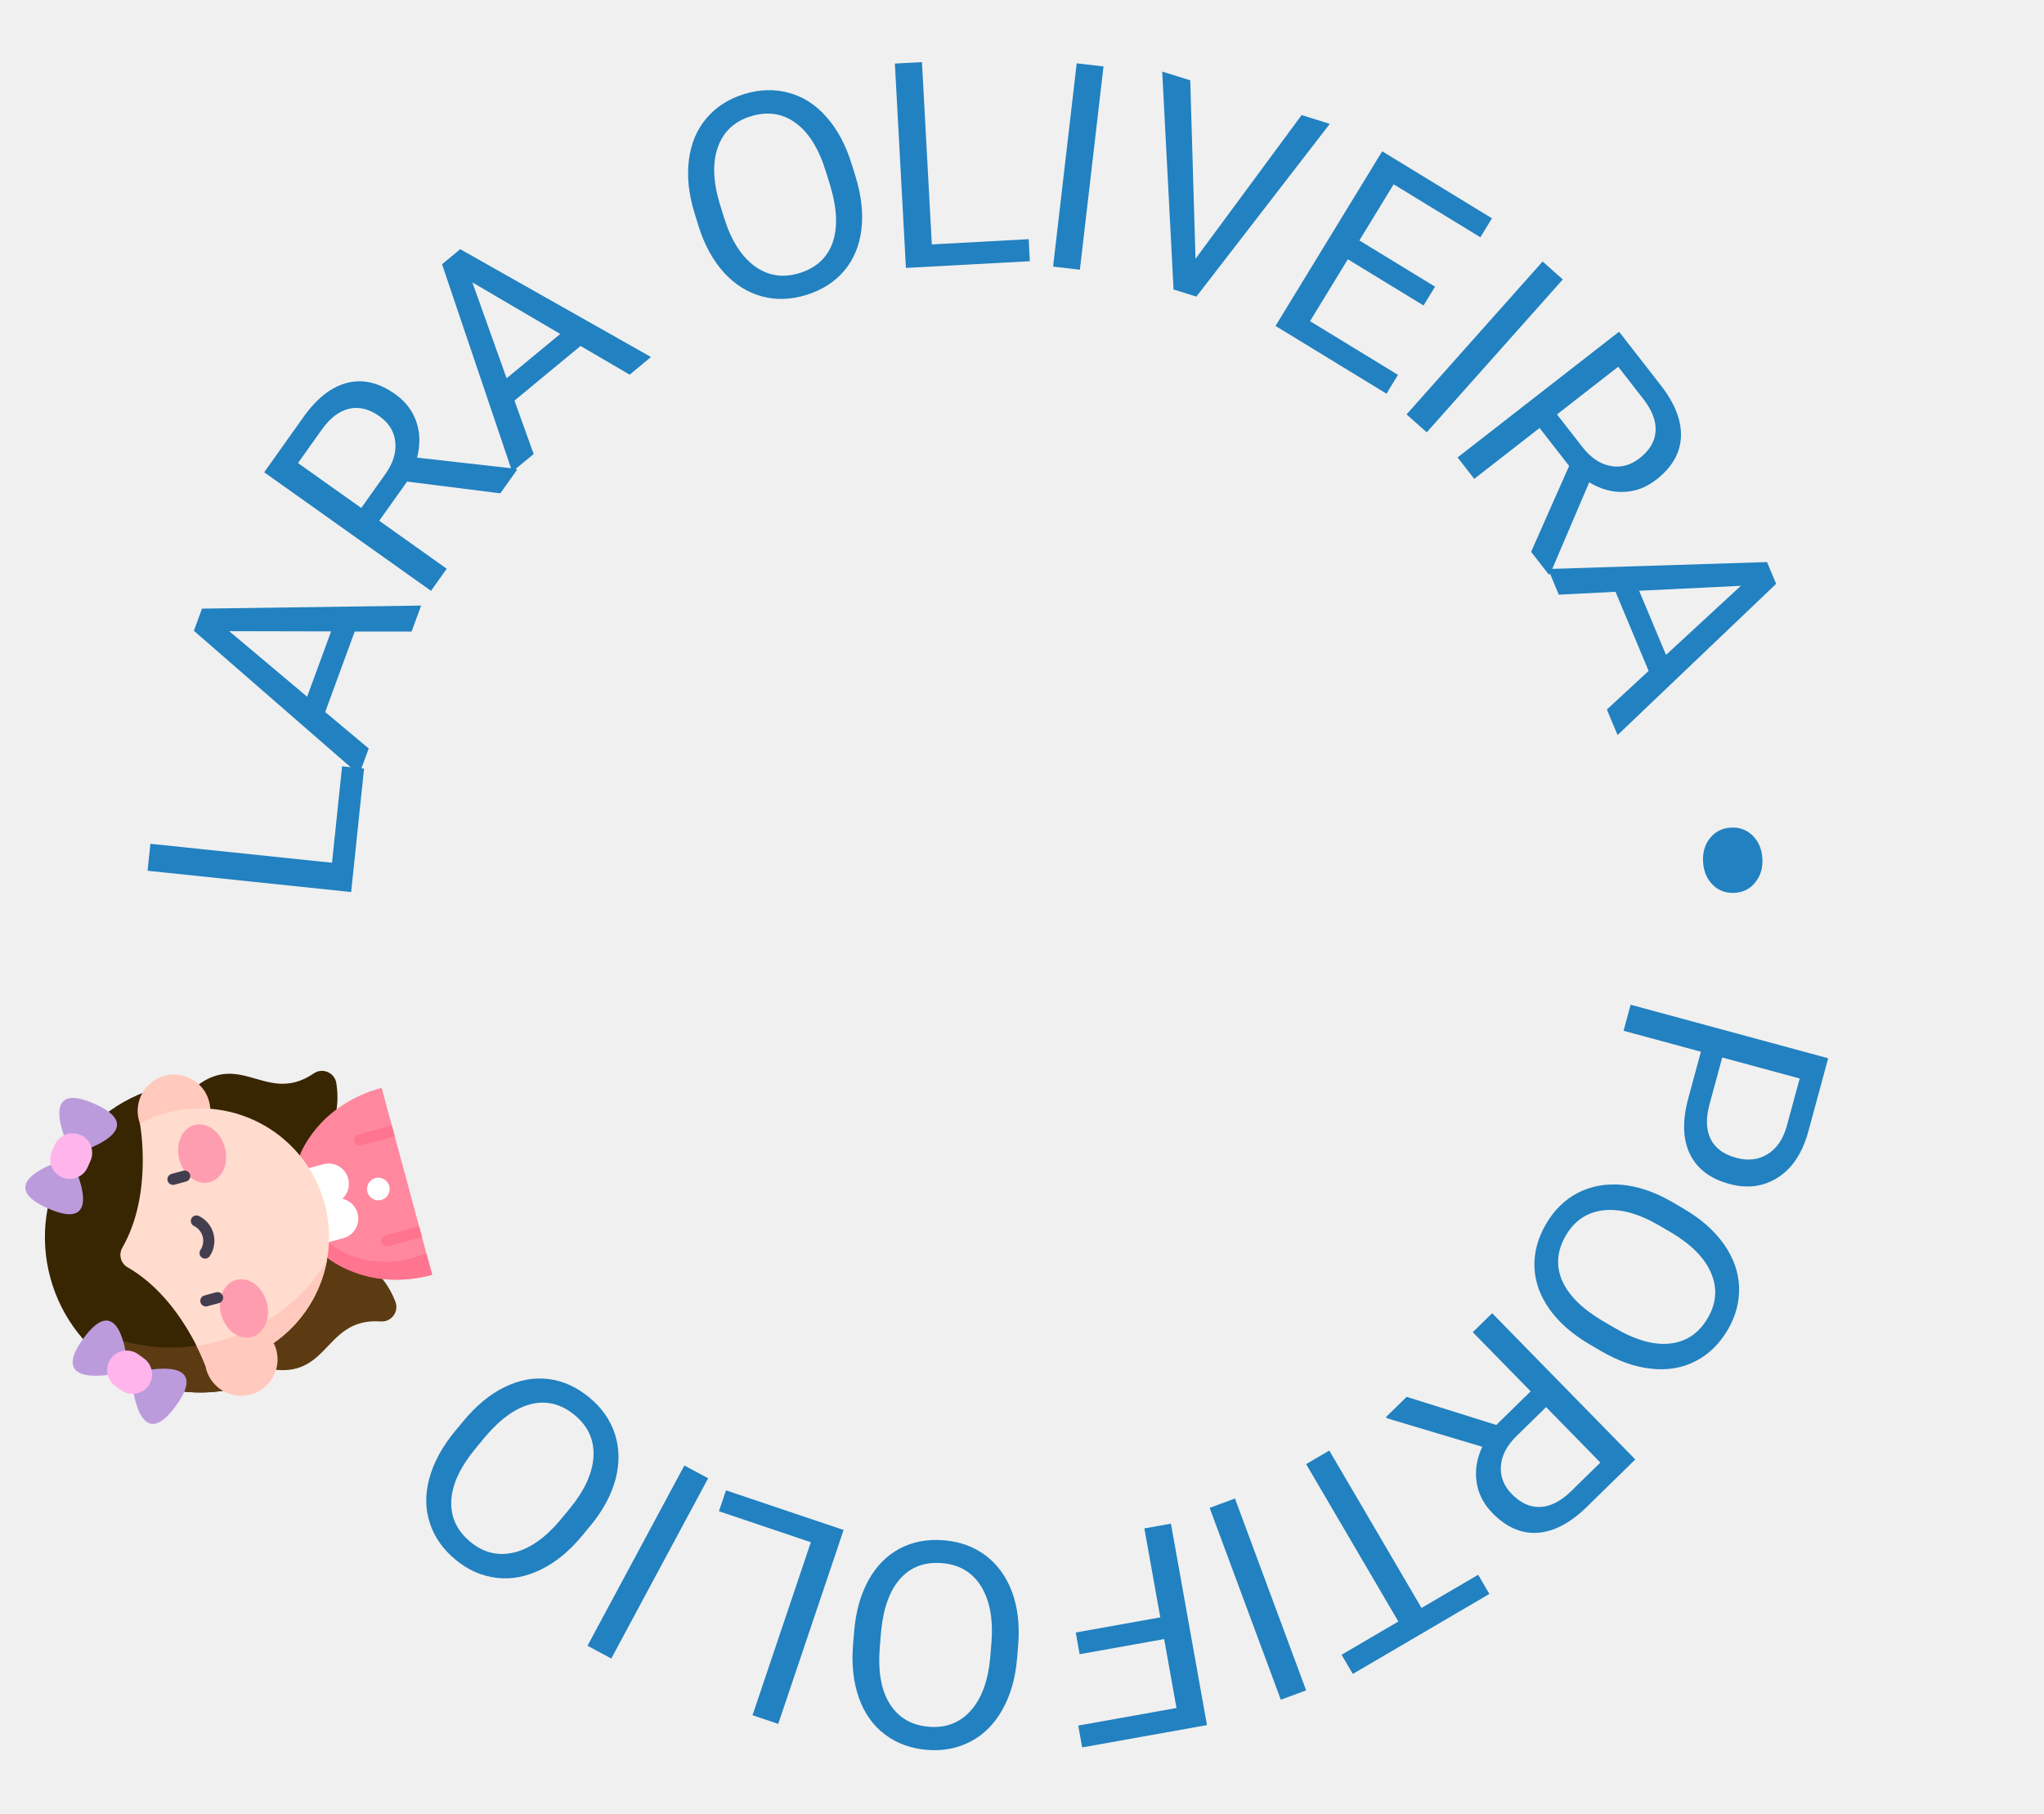
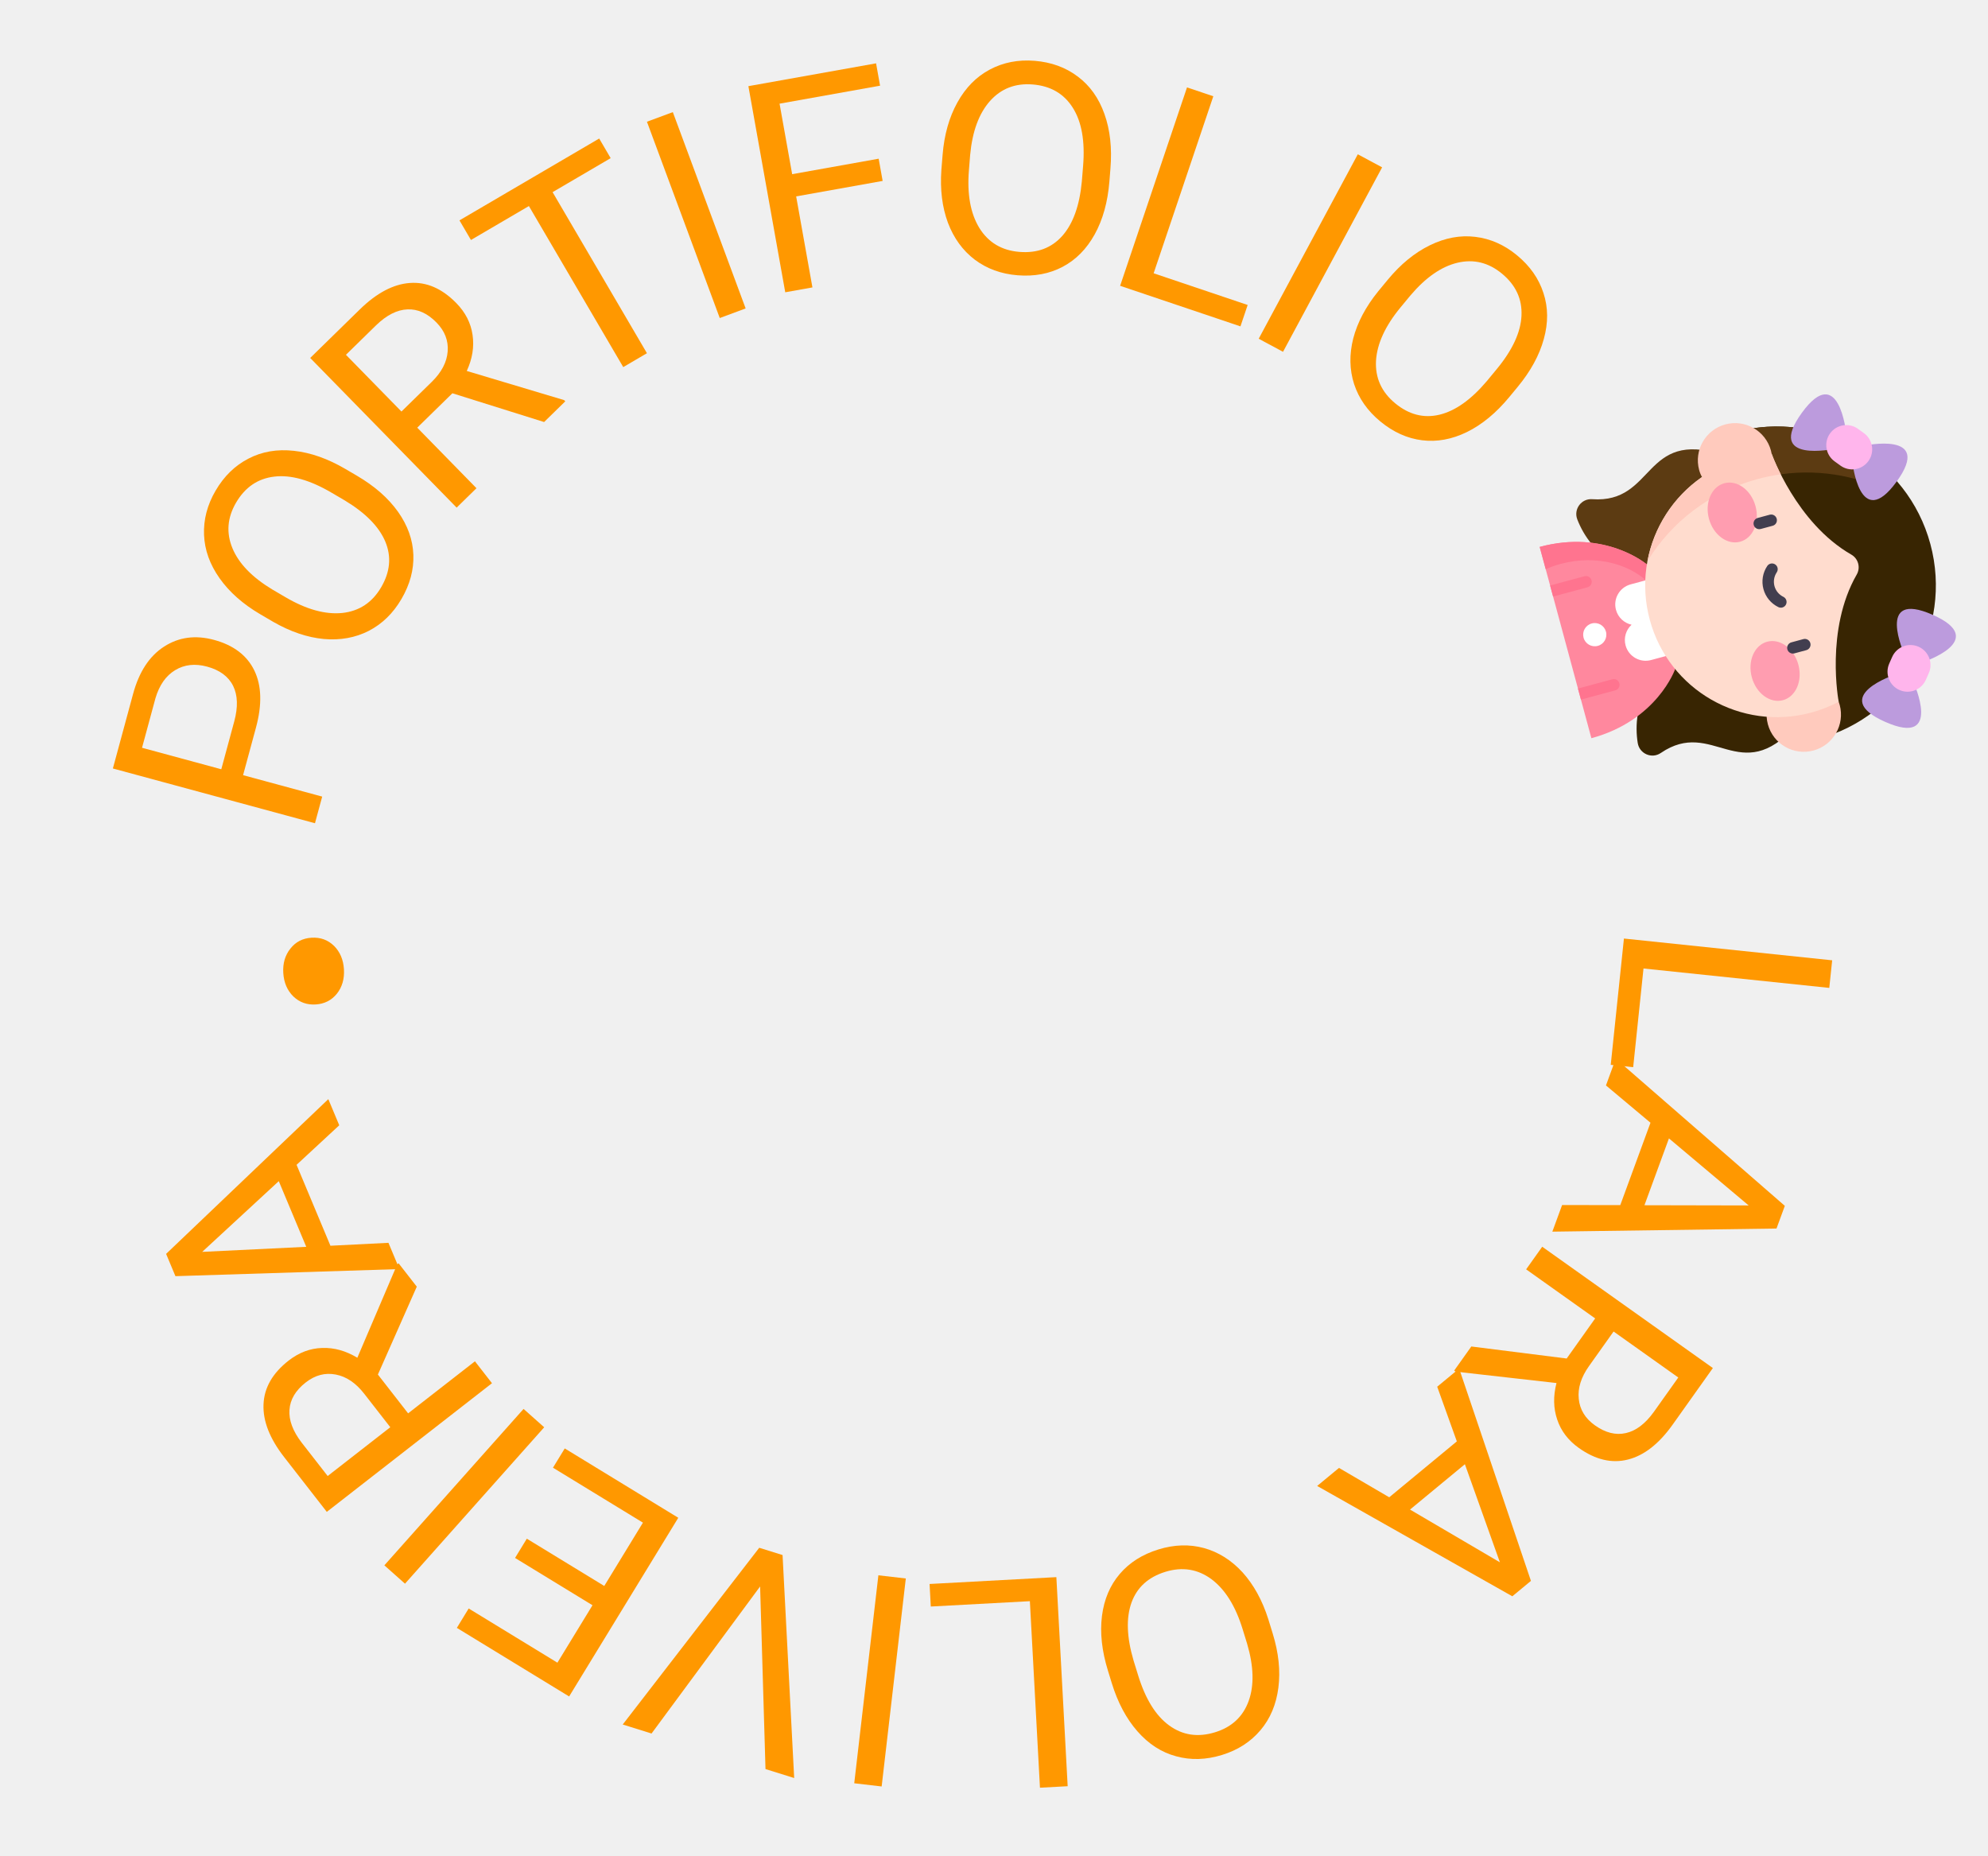
- <svg xmlns="http://www.w3.org/2000/svg" width="142" height="126" viewBox="0 0 142 126" fill="none">
-   <path d="M19.241 86.441L17.605 94.835C23.028 96.582 22.173 91.513 26.46 91.815C27.198 91.867 27.737 91.129 27.469 90.439C27.05 89.363 26.182 87.997 24.384 87.146C21.053 85.57 19.241 86.441 19.241 86.441Z" fill="#5C3B12" />
-   <path d="M18.273 82.859L12.631 76.432C16.435 72.191 18.25 77.001 21.801 74.58C22.413 74.163 23.25 74.529 23.366 75.26C23.547 76.401 23.485 78.018 22.36 79.659C20.277 82.698 18.273 82.859 18.273 82.859Z" fill="#382502" />
-   <path d="M16.73 96.377C10.985 97.93 5.048 94.52 3.495 88.775C1.943 83.03 5.353 77.093 11.098 75.54L16.73 96.377Z" fill="#382502" />
-   <path d="M7.034 92.65L6.327 93.63C8.972 96.237 12.893 97.415 16.73 96.378L15.819 93.007C15.624 93.07 15.426 93.129 15.226 93.183C12.389 93.95 9.523 93.696 7.034 92.65Z" fill="#5C3B12" />
-   <path d="M26.514 75.584C22.035 76.794 20.826 80.278 20.826 80.278L22.746 87.384C22.746 87.384 25.546 89.784 30.025 88.574L26.514 75.584Z" fill="#FF889E" />
-   <path d="M22.489 86.398L23.85 86.03C24.602 85.827 25.047 85.052 24.844 84.3C24.702 83.776 24.282 83.401 23.785 83.291C24.159 82.946 24.333 82.411 24.191 81.886C23.988 81.134 23.213 80.689 22.462 80.892L21.1 81.26L22.489 86.398Z" fill="white" />
-   <path d="M29.114 85.203L26.778 85.835C26.571 85.891 26.448 86.104 26.504 86.311C26.56 86.518 26.773 86.64 26.98 86.584L29.316 85.953L29.114 85.203Z" fill="#FF748F" />
-   <path d="M27.222 78.205L24.886 78.837C24.679 78.892 24.557 79.106 24.613 79.313C24.669 79.52 24.882 79.642 25.089 79.586L27.425 78.955L27.222 78.205Z" fill="#FF748F" />
-   <path d="M14.528 76.528C14.164 75.181 12.777 74.385 11.431 74.749C10.084 75.113 9.288 76.499 9.652 77.846C10.016 79.193 11.402 79.989 12.749 79.625C14.095 79.261 14.892 77.875 14.528 76.528Z" fill="#FFCABD" />
-   <path d="M28.603 87.419C26.132 88.088 23.674 87.39 22.326 85.828L22.746 87.384C22.746 87.384 25.546 89.784 30.025 88.574L29.617 87.064C29.294 87.205 28.956 87.324 28.603 87.419Z" fill="#FF748F" />
-   <path d="M8.495 86.697C8.222 87.17 8.387 87.78 8.861 88.052C12.613 90.202 14.27 94.895 14.271 94.898C14.926 94.871 15.588 94.772 16.248 94.594C21.017 93.305 23.837 88.394 22.549 83.625C21.26 78.856 16.349 76.035 11.58 77.324C10.921 77.503 10.299 77.751 9.719 78.058C9.72 78.061 10.652 82.95 8.495 86.697Z" fill="#FFDCCE" />
-   <path d="M27.045 82.41C26.931 81.99 26.499 81.741 26.079 81.855C25.659 81.968 25.41 82.401 25.524 82.821C25.637 83.241 26.07 83.49 26.49 83.376C26.91 83.262 27.158 82.83 27.045 82.41Z" fill="white" />
-   <path d="M5.784 93.008C3.263 96.486 8.019 95.444 8.019 95.444L8.794 94.376C8.794 94.376 8.306 89.531 5.784 93.008Z" fill="#BC9BDD" />
-   <path d="M9.214 96.311C9.214 96.311 9.701 101.155 12.223 97.678C14.745 94.201 9.988 95.243 9.988 95.243L9.214 96.311Z" fill="#BC9BDD" />
-   <path d="M7.703 94.4C7.263 95.008 7.398 95.859 8.006 96.299L8.404 96.588C9.012 97.029 9.863 96.894 10.304 96.286C10.745 95.678 10.609 94.828 10.001 94.387L9.603 94.098C8.995 93.657 8.144 93.792 7.703 94.4Z" fill="#FFB5EC" />
-   <path d="M3.34 83.965C-0.59 82.231 4.044 80.735 4.044 80.735L5.251 81.267C5.251 81.267 7.27 85.698 3.34 83.965Z" fill="#BC9BDD" />
-   <path d="M4.639 79.385C4.639 79.385 2.62 74.954 6.55 76.688C10.48 78.421 5.846 79.917 5.846 79.917L4.639 79.385Z" fill="#BC9BDD" />
-   <path d="M4.297 81.796C3.609 81.493 3.298 80.69 3.601 80.003L3.8 79.552C4.103 78.865 4.906 78.554 5.593 78.857C6.28 79.16 6.591 79.963 6.288 80.65L6.09 81.1C5.787 81.787 4.984 82.099 4.297 81.796Z" fill="#FFB5EC" />
-   <path d="M22.707 87.607C21.096 90.242 18.483 92.302 15.226 93.183C14.702 93.325 14.178 93.431 13.654 93.505C14.071 94.332 14.271 94.897 14.271 94.898C14.271 94.898 14.272 94.898 14.272 94.898C14.284 94.967 14.299 95.039 14.319 95.115C14.683 96.461 16.07 97.258 17.416 96.894C18.763 96.53 19.56 95.143 19.196 93.797C19.145 93.608 19.079 93.451 19 93.32C20.945 91.976 22.274 89.909 22.707 87.607Z" fill="#FFCABD" />
-   <path d="M18.53 90.486C18.233 89.389 17.285 88.692 16.412 88.928C15.539 89.164 15.071 90.244 15.368 91.34C15.664 92.437 16.612 93.134 17.485 92.898C18.358 92.662 18.826 91.582 18.53 90.486Z" fill="#FF9DB0" />
-   <path d="M15.62 79.724C15.324 78.628 14.376 77.93 13.503 78.166C12.63 78.402 12.162 79.483 12.458 80.579C12.755 81.676 13.703 82.373 14.576 82.137C15.449 81.901 15.917 80.821 15.62 79.724Z" fill="#FF9DB0" />
-   <path d="M15.489 90.065C15.545 90.272 15.423 90.485 15.216 90.541L14.404 90.76C14.197 90.817 13.984 90.694 13.928 90.487C13.872 90.28 13.995 90.067 14.202 90.011L15.013 89.791C15.22 89.736 15.433 89.858 15.489 90.065Z" fill="#423E4F" />
-   <path d="M13.205 81.618C13.261 81.825 13.139 82.038 12.932 82.094L12.12 82.314C11.913 82.37 11.7 82.247 11.644 82.04C11.588 81.833 11.71 81.62 11.917 81.564L12.729 81.345C12.936 81.289 13.149 81.411 13.205 81.618Z" fill="#423E4F" />
-   <path d="M14.83 85.711C14.974 86.246 14.88 86.818 14.571 87.279C14.452 87.457 14.211 87.505 14.033 87.386C13.854 87.266 13.807 87.025 13.926 86.847C14.11 86.572 14.166 86.232 14.08 85.914C13.994 85.595 13.774 85.33 13.477 85.185C13.284 85.091 13.204 84.859 13.297 84.666C13.391 84.473 13.624 84.393 13.817 84.487C14.316 84.73 14.685 85.176 14.83 85.711Z" fill="#423E4F" />
-   <path d="M23.066 59.946L23.766 53.244L25.291 53.404L24.395 61.98L10.253 60.502L10.449 58.628L23.066 59.946Z" fill="#2281C0" />
-   <path d="M24.642 43.879L22.591 49.472L25.615 52.005L24.949 53.821L13.469 43.828L14.034 42.288L29.256 42.076L28.593 43.882L24.642 43.879ZM21.337 48.409L23.002 43.87L15.924 43.855L21.337 48.409Z" fill="#2281C0" />
-   <path d="M28.282 33.461L26.347 36.183L31.035 39.516L29.943 41.052L18.354 32.814L21.081 28.978C22.009 27.672 23.019 26.881 24.111 26.603C25.207 26.319 26.323 26.581 27.458 27.388C28.18 27.901 28.669 28.545 28.926 29.318C29.187 30.087 29.203 30.913 28.974 31.796L35.828 32.571L35.923 32.639L34.758 34.278L28.282 33.461ZM25.097 35.295L26.766 32.947C27.306 32.188 27.537 31.446 27.462 30.721C27.39 29.991 27.024 29.392 26.366 28.925C25.65 28.415 24.948 28.24 24.261 28.398C23.577 28.551 22.945 29.029 22.367 29.832L20.703 32.172L25.097 35.295Z" fill="#2281C0" />
-   <path d="M40.332 24.037L35.741 27.833L37.075 31.546L35.585 32.778L30.709 18.36L31.973 17.314L45.226 24.806L43.743 26.032L40.332 24.037ZM35.195 26.283L38.92 23.203L32.816 19.621L35.195 26.283Z" fill="#2281C0" />
-   <path d="M59.438 12.276C59.848 13.608 59.982 14.84 59.84 15.974C59.697 17.101 59.295 18.052 58.635 18.828C57.974 19.604 57.097 20.16 56.002 20.497C54.931 20.827 53.902 20.858 52.914 20.59C51.923 20.316 51.048 19.764 50.289 18.935C49.534 18.098 48.953 17.041 48.546 15.763L48.244 14.783C47.842 13.476 47.713 12.252 47.859 11.111C48.005 9.969 48.41 9.006 49.075 8.223C49.744 7.431 50.613 6.87 51.684 6.541C52.772 6.205 53.812 6.175 54.802 6.449C55.797 6.715 56.673 7.279 57.429 8.143C58.184 9.001 58.765 10.092 59.173 11.418L59.438 12.276ZM57.385 11.948C56.889 10.336 56.185 9.201 55.273 8.542C54.36 7.876 53.321 7.722 52.158 8.081C51.025 8.429 50.266 9.137 49.879 10.203C49.496 11.261 49.531 12.558 49.983 14.094L50.291 15.093C50.772 16.654 51.477 17.783 52.406 18.478C53.34 19.164 54.382 19.33 55.533 18.976C56.691 18.619 57.457 17.924 57.833 16.888C58.207 15.847 58.161 14.536 57.695 12.956L57.385 11.948Z" fill="#2281C0" />
-   <path d="M64.735 16.982L71.464 16.618L71.547 18.149L62.936 18.615L62.168 4.417L64.05 4.315L64.735 16.982Z" fill="#2281C0" />
-   <path d="M75.022 18.74L73.16 18.524L74.8 4.4L76.663 4.616L75.022 18.74Z" fill="#2281C0" />
-   <path d="M83.054 17.981L90.426 7.996L92.383 8.607L83.114 20.609L81.529 20.114L80.74 4.973L82.688 5.581L83.054 17.981Z" fill="#2281C0" />
-   <path d="M98.896 21.226L93.637 18.015L91.011 22.315L97.12 26.046L96.321 27.354L88.612 22.646L96.023 10.511L103.649 15.169L102.844 16.486L96.819 12.806L94.437 16.706L99.695 19.918L98.896 21.226Z" fill="#2281C0" />
-   <path d="M99.117 30.038L97.716 28.791L107.169 18.169L108.57 19.416L99.117 30.038Z" fill="#2281C0" />
-   <path d="M109.01 32.372L106.957 29.737L102.419 33.271L101.261 31.784L112.479 23.047L115.371 26.761C116.355 28.024 116.824 29.219 116.777 30.345C116.733 31.476 116.162 32.47 115.063 33.326C114.365 33.87 113.608 34.154 112.793 34.178C111.982 34.207 111.186 33.985 110.406 33.512L107.697 39.856L107.604 39.928L106.368 38.341L109.01 32.372ZM108.167 28.795L109.937 31.067C110.509 31.802 111.153 32.237 111.869 32.372C112.59 32.513 113.268 32.335 113.905 31.839C114.598 31.299 114.968 30.677 115.014 29.973C115.063 29.274 114.787 28.532 114.184 27.747L112.42 25.482L108.167 28.795Z" fill="#2281C0" />
-   <path d="M114.532 46.614L112.232 41.119L108.292 41.318L107.546 39.534L122.758 39.053L123.392 40.566L112.376 51.074L111.633 49.299L114.532 46.614ZM113.874 41.046L115.741 45.505L120.94 40.703L113.874 41.046Z" fill="#2281C0" />
-   <path d="M122.434 59.643C122.474 60.292 122.313 60.845 121.949 61.299C121.594 61.753 121.116 61.999 120.515 62.036C119.914 62.073 119.405 61.889 118.989 61.482C118.58 61.075 118.356 60.547 118.316 59.897C118.275 59.239 118.436 58.683 118.8 58.228C119.164 57.782 119.642 57.54 120.235 57.504C120.828 57.467 121.332 57.648 121.748 58.046C122.165 58.453 122.393 58.985 122.434 59.643Z" fill="#2281C0" />
-   <path d="M118.165 73.075L112.792 71.619L113.282 69.81L127.006 73.529L125.635 78.59C125.228 80.092 124.526 81.163 123.529 81.804C122.531 82.451 121.401 82.603 120.137 82.261C118.805 81.9 117.891 81.203 117.395 80.172C116.903 79.148 116.868 77.86 117.289 76.308L118.165 73.075ZM119.645 73.476L118.763 76.728C118.501 77.696 118.526 78.499 118.839 79.137C119.158 79.776 119.748 80.213 120.609 80.446C121.426 80.667 122.149 80.587 122.779 80.204C123.409 79.822 123.855 79.184 124.117 78.29L125.027 74.935L119.645 73.476Z" fill="#2281C0" />
-   <path d="M110.438 93.412C109.236 92.708 108.304 91.89 107.642 90.959C106.985 90.031 106.639 89.059 106.601 88.041C106.564 87.023 106.834 86.02 107.414 85.031C107.98 84.065 108.717 83.346 109.627 82.876C110.542 82.408 111.559 82.223 112.679 82.321C113.802 82.427 114.945 82.814 116.108 83.481L116.993 83.999C118.173 84.69 119.095 85.505 119.759 86.445C120.423 87.385 120.775 88.368 120.815 89.395C120.857 90.431 120.595 91.432 120.029 92.398C119.453 93.381 118.708 94.107 117.793 94.574C116.88 95.05 115.853 95.226 114.711 95.101C113.576 94.978 112.41 94.567 111.213 93.866L110.438 93.412ZM112.173 92.267C113.628 93.119 114.914 93.48 116.031 93.35C117.154 93.223 118.024 92.634 118.639 91.584C119.238 90.561 119.32 89.527 118.884 88.479C118.451 87.441 117.549 86.509 116.177 85.682L115.275 85.154C113.865 84.328 112.583 83.973 111.428 84.089C110.276 84.214 109.396 84.796 108.787 85.835C108.175 86.88 108.08 87.911 108.503 88.929C108.931 89.949 109.851 90.884 111.263 91.734L112.173 92.267Z" fill="#2281C0" />
-   <path d="M103.95 99.008L106.337 96.672L102.315 92.561L103.662 91.243L113.606 101.406L110.242 104.698C109.097 105.818 107.962 106.418 106.838 106.498C105.709 106.582 104.658 106.126 103.683 105.131C103.064 104.498 102.697 103.778 102.581 102.971C102.461 102.169 102.592 101.353 102.974 100.524L96.366 98.546L96.284 98.462L97.722 97.055L103.95 99.008ZM107.41 97.768L105.351 99.783C104.685 100.434 104.325 101.123 104.271 101.85C104.213 102.581 104.466 103.235 105.03 103.812C105.645 104.441 106.305 104.738 107.01 104.704C107.71 104.675 108.416 104.317 109.128 103.629L111.18 101.621L107.41 97.768Z" fill="#2281C0" />
-   <path d="M93.202 114.975L97.146 112.665L90.739 101.728L92.348 100.785L98.755 111.722L102.69 109.417L103.47 110.749L93.982 116.307L93.202 114.975Z" fill="#2281C0" />
-   <path d="M84.036 104.769L85.794 104.117L90.739 117.448L88.981 118.101L84.036 104.769Z" fill="#2281C0" />
-   <path d="M74.733 113.428L80.607 112.377L79.501 106.196L81.347 105.866L83.85 119.862L75.18 121.413L74.908 119.894L81.733 118.674L80.877 113.886L75.003 114.937L74.733 113.428Z" fill="#2281C0" />
-   <path d="M59.336 113.383C59.449 111.994 59.781 110.8 60.332 109.8C60.883 108.806 61.609 108.071 62.51 107.595C63.411 107.12 64.432 106.928 65.574 107.021C66.69 107.112 67.658 107.465 68.477 108.08C69.295 108.701 69.903 109.538 70.301 110.589C70.692 111.646 70.84 112.844 70.744 114.182L70.661 115.204C70.55 116.566 70.216 117.751 69.657 118.757C69.099 119.764 68.366 120.507 67.458 120.989C66.543 121.476 65.528 121.675 64.412 121.584C63.276 121.492 62.299 121.135 61.481 120.514C60.655 119.898 60.052 119.049 59.669 117.966C59.286 116.89 59.151 115.661 59.263 114.278L59.336 113.383ZM61.121 114.449C60.984 116.13 61.217 117.445 61.819 118.395C62.421 119.352 63.328 119.88 64.542 119.978C65.723 120.074 66.691 119.699 67.445 118.852C68.193 118.011 68.641 116.794 68.79 115.199L68.875 114.157C69.007 112.529 68.77 111.219 68.165 110.23C67.552 109.246 66.646 108.705 65.445 108.608C64.238 108.51 63.268 108.872 62.535 109.694C61.802 110.523 61.359 111.757 61.206 113.398L61.121 114.449Z" fill="#2281C0" />
-   <path d="M56.331 107.156L49.946 105.004L50.435 103.551L58.607 106.305L54.065 119.779L52.279 119.177L56.331 107.156Z" fill="#2281C0" />
-   <path d="M47.544 101.824L49.196 102.711L42.467 115.237L40.815 114.349L47.544 101.824Z" fill="#2281C0" />
-   <path d="M32.187 98.743C33.074 97.669 34.031 96.88 35.056 96.376C36.077 95.877 37.093 95.691 38.103 95.817C39.114 95.943 40.061 96.371 40.944 97.101C41.807 97.815 42.398 98.658 42.717 99.631C43.032 100.61 43.051 101.644 42.775 102.733C42.49 103.824 41.925 104.89 41.081 105.932L40.427 106.722C39.556 107.776 38.603 108.555 37.569 109.06C36.535 109.565 35.508 109.755 34.488 109.63C33.459 109.505 32.513 109.087 31.65 108.373C30.772 107.647 30.175 106.795 29.861 105.817C29.537 104.839 29.528 103.797 29.835 102.691C30.137 101.589 30.73 100.504 31.614 99.436L32.187 98.743ZM33.039 100.639C31.965 101.939 31.402 103.15 31.352 104.274C31.297 105.403 31.738 106.355 32.677 107.131C33.59 107.886 34.598 108.133 35.702 107.871C36.796 107.61 37.861 106.869 38.897 105.647L39.562 104.841C40.604 103.582 41.16 102.373 41.23 101.215C41.291 100.058 40.858 99.096 39.93 98.328C38.996 97.556 37.994 97.298 36.922 97.552C35.846 97.811 34.776 98.569 33.711 99.826L33.039 100.639Z" fill="#2281C0" />
+ <svg xmlns="http://www.w3.org/2000/svg" width="135" height="126" viewBox="0 0 135 126" fill="none">
+   <path d="M115.339 39.273L116.975 30.879C111.552 29.132 112.408 34.201 108.12 33.899C107.382 33.846 106.843 34.584 107.111 35.274C107.53 36.351 108.398 37.717 110.197 38.568C113.527 40.144 115.339 39.273 115.339 39.273Z" fill="#5C3B12" />
+   <path d="M116.307 42.855L121.949 49.282C118.145 53.523 116.33 48.713 112.779 51.134C112.167 51.551 111.33 51.185 111.214 50.454C111.033 49.313 111.095 47.696 112.22 46.054C114.303 43.016 116.307 42.855 116.307 42.855Z" fill="#382502" />
+   <path d="M117.85 29.337C123.595 27.784 129.532 31.194 131.085 36.939C132.638 42.684 129.227 48.621 123.482 50.174L117.85 29.337Z" fill="#382502" />
+   <path d="M127.546 33.064L128.253 32.084C125.609 29.477 121.687 28.299 117.85 29.336L118.761 32.707C118.956 32.644 119.154 32.585 119.354 32.531C122.192 31.764 125.057 32.018 127.546 33.064Z" fill="#5C3B12" />
+   <path d="M108.067 50.13C112.545 48.919 113.755 45.436 113.755 45.436L111.834 38.33C111.834 38.33 109.034 35.929 104.556 37.14L108.067 50.13Z" fill="#FF889E" />
+   <path d="M112.092 39.316L110.73 39.684C109.978 39.887 109.533 40.662 109.737 41.414C109.879 41.938 110.299 42.313 110.796 42.423C110.422 42.768 110.247 43.303 110.389 43.828C110.593 44.58 111.367 45.025 112.119 44.822L113.48 44.454L112.092 39.316Z" fill="white" />
+   <path d="M105.467 40.511L107.803 39.88C108.01 39.824 108.132 39.61 108.076 39.403C108.02 39.196 107.807 39.074 107.6 39.13L105.264 39.761L105.467 40.511Z" fill="#FF748F" />
+   <path d="M107.358 47.509L109.694 46.878C109.901 46.822 110.023 46.608 109.968 46.401C109.912 46.194 109.698 46.072 109.491 46.128L107.155 46.759L107.358 47.509Z" fill="#FF748F" />
+   <path d="M120.052 49.186C120.416 50.533 121.803 51.329 123.149 50.965C124.496 50.601 125.292 49.215 124.929 47.868C124.565 46.522 123.178 45.725 121.831 46.089C120.485 46.453 119.688 47.84 120.052 49.186Z" fill="#FFCABD" />
+   <path d="M105.977 38.294C108.449 37.626 110.906 38.324 112.255 39.886L111.834 38.33C111.834 38.33 109.034 35.929 104.556 37.14L104.964 38.649C105.286 38.509 105.624 38.39 105.977 38.294Z" fill="#FF748F" />
+   <path d="M126.085 39.017C126.358 38.544 126.193 37.934 125.719 37.662C121.968 35.512 120.31 30.818 120.309 30.816C119.654 30.843 118.992 30.942 118.332 31.12C113.564 32.409 110.743 37.32 112.032 42.089C113.321 46.857 118.231 49.678 123 48.389C123.66 48.211 124.282 47.963 124.861 47.656C124.86 47.653 123.928 42.764 126.085 39.017Z" fill="#FFDCCE" />
+   <path d="M107.535 43.304C107.649 43.724 108.082 43.973 108.502 43.859C108.922 43.746 109.17 43.313 109.057 42.893C108.943 42.473 108.511 42.224 108.09 42.338C107.67 42.452 107.422 42.884 107.535 43.304Z" fill="white" />
+   <path d="M128.796 32.705C131.318 29.228 126.561 30.27 126.561 30.27L125.787 31.338C125.787 31.338 126.274 36.182 128.796 32.705Z" fill="#BC9BDD" />
+   <path d="M125.367 29.404C125.367 29.404 124.879 24.559 122.357 28.036C119.836 31.513 124.592 30.472 124.592 30.472L125.367 29.404Z" fill="#BC9BDD" />
+   <path d="M126.877 31.313C127.318 30.705 127.182 29.855 126.574 29.414L126.176 29.125C125.568 28.684 124.718 28.82 124.277 29.428C123.836 30.036 123.971 30.886 124.579 31.327L124.978 31.616C125.586 32.057 126.436 31.921 126.877 31.313Z" fill="#FFB5EC" />
+   <path d="M131.24 41.749C135.17 43.482 130.537 44.979 130.537 44.979L129.33 44.446C129.33 44.446 127.31 40.016 131.24 41.749Z" fill="#BC9BDD" />
+   <path d="M129.941 46.329C129.941 46.329 131.961 50.76 128.031 49.026C124.101 47.293 128.734 45.797 128.734 45.797L129.941 46.329Z" fill="#BC9BDD" />
+   <path d="M130.284 43.918C130.971 44.221 131.282 45.024 130.979 45.711L130.781 46.161C130.478 46.849 129.675 47.16 128.988 46.857C128.3 46.554 127.989 45.751 128.292 45.064L128.491 44.614C128.794 43.926 129.597 43.615 130.284 43.918Z" fill="#FFB5EC" />
+   <path d="M111.873 38.106C113.484 35.472 116.097 33.411 119.354 32.531C119.878 32.389 120.403 32.283 120.926 32.209C120.509 31.382 120.31 30.817 120.309 30.816C120.309 30.816 120.309 30.816 120.308 30.816C120.297 30.747 120.281 30.674 120.261 30.599C119.897 29.253 118.51 28.456 117.164 28.82C115.817 29.184 115.021 30.571 115.385 31.917C115.436 32.105 115.502 32.263 115.581 32.394C113.636 33.738 112.306 35.805 111.873 38.106Z" fill="#FFCABD" />
+   <path d="M116.051 35.229C116.347 36.325 117.295 37.023 118.168 36.787C119.041 36.551 119.509 35.471 119.213 34.374C118.916 33.278 117.968 32.58 117.095 32.816C116.222 33.052 115.754 34.132 116.051 35.229Z" fill="#FF9DB0" />
+   <path d="M118.96 45.989C119.256 47.086 120.204 47.783 121.078 47.547C121.951 47.312 122.418 46.231 122.122 45.135C121.826 44.038 120.877 43.341 120.004 43.577C119.131 43.813 118.663 44.893 118.96 45.989Z" fill="#FF9DB0" />
+   <path d="M119.091 35.649C119.035 35.442 119.157 35.228 119.364 35.172L120.176 34.953C120.383 34.897 120.596 35.02 120.652 35.227C120.708 35.434 120.586 35.647 120.379 35.703L119.567 35.922C119.36 35.978 119.147 35.856 119.091 35.649Z" fill="#423E4F" />
+   <path d="M121.375 44.096C121.319 43.889 121.442 43.675 121.649 43.62L122.46 43.4C122.667 43.344 122.88 43.467 122.936 43.674C122.992 43.881 122.87 44.094 122.663 44.15L121.851 44.369C121.644 44.425 121.431 44.303 121.375 44.096Z" fill="#423E4F" />
+   <path d="M119.751 40.003C119.606 39.468 119.7 38.896 120.009 38.435C120.128 38.257 120.37 38.209 120.548 38.328C120.726 38.448 120.774 38.689 120.654 38.867C120.47 39.142 120.414 39.482 120.5 39.8C120.586 40.119 120.806 40.384 121.104 40.529C121.296 40.623 121.377 40.855 121.283 41.048C121.189 41.241 120.957 41.321 120.764 41.227C120.264 40.984 119.895 40.538 119.751 40.003Z" fill="#423E4F" />
+   <path d="M111.606 65.768L110.905 72.47L109.381 72.311L110.277 63.734L124.418 65.212L124.222 67.086L111.606 65.768Z" fill="#FF9800" />
+   <path d="M110.029 81.835L112.08 76.242L109.057 73.709L109.722 71.893L121.203 81.886L120.638 83.426L105.416 83.638L106.078 81.832L110.029 81.835ZM113.334 77.305L111.67 81.844L118.747 81.859L113.334 77.305Z" fill="#FF9800" />
+   <path d="M106.389 92.253L108.324 89.531L103.636 86.198L104.728 84.662L116.317 92.9L113.59 96.736C112.663 98.041 111.653 98.833 110.56 99.111C109.464 99.394 108.349 99.133 107.213 98.326C106.491 97.812 106.002 97.169 105.745 96.396C105.485 95.627 105.469 94.801 105.697 93.918L98.843 93.143L98.748 93.075L99.913 91.436L106.389 92.253ZM109.574 90.419L107.905 92.767C107.366 93.526 107.134 94.268 107.21 94.992C107.282 95.723 107.647 96.322 108.305 96.789C109.021 97.298 109.723 97.474 110.411 97.316C111.095 97.163 111.726 96.685 112.305 95.882L113.968 93.542L109.574 90.419Z" fill="#FF9800" />
+   <path d="M94.339 101.677L98.93 97.881L97.597 94.168L99.087 92.936L103.962 107.354L102.698 108.4L89.445 100.907L90.928 99.682L94.339 101.677ZM99.477 99.431L95.751 102.511L101.855 106.093L99.477 99.431Z" fill="#FF9800" />
+   <path d="M75.234 113.438C74.824 112.106 74.689 110.874 74.831 109.74C74.974 108.613 75.376 107.661 76.037 106.886C76.697 106.11 77.575 105.554 78.67 105.217C79.74 104.887 80.769 104.856 81.758 105.124C82.748 105.398 83.623 105.95 84.382 106.778C85.137 107.615 85.719 108.673 86.126 109.951L86.427 110.931C86.83 112.237 86.958 113.462 86.812 114.603C86.666 115.745 86.261 116.708 85.597 117.491C84.928 118.283 84.058 118.844 82.988 119.173C81.899 119.509 80.859 119.539 79.869 119.265C78.874 118.999 77.999 118.434 77.242 117.571C76.488 116.713 75.906 115.622 75.498 114.296L75.234 113.438ZM77.287 113.766C77.783 115.377 78.487 116.513 79.398 117.172C80.312 117.838 81.35 117.992 82.514 117.633C83.646 117.285 84.406 116.577 84.793 115.511C85.175 114.453 85.141 113.156 84.688 111.62L84.38 110.621C83.899 109.059 83.194 107.931 82.265 107.236C81.332 106.55 80.289 106.384 79.138 106.738C77.981 107.094 77.214 107.79 76.838 108.826C76.464 109.867 76.51 111.178 76.976 112.758L77.287 113.766Z" fill="#FF9800" />
+   <path d="M69.936 108.732L63.208 109.095L63.125 107.564L71.735 107.099L72.503 121.297L70.621 121.399L69.936 108.732Z" fill="#FF9800" />
+   <path d="M59.649 106.974L61.511 107.19L59.871 121.314L58.009 121.097L59.649 106.974Z" fill="#FF9800" />
+   <path d="M51.617 107.732L44.245 117.718L42.288 117.107L51.558 105.105L53.142 105.599L53.931 120.741L51.983 120.133L51.617 107.732Z" fill="#FF9800" />
+   <path d="M35.775 104.488L41.034 107.699L43.66 103.399L37.551 99.668L38.351 98.359L46.06 103.068L38.648 115.202L31.023 110.545L31.827 109.228L37.852 112.908L40.235 109.008L34.976 105.796L35.775 104.488Z" fill="#FF9800" />
+   <path d="M35.554 95.676L36.955 96.923L27.502 107.544L26.101 106.298L35.554 95.676Z" fill="#FF9800" />
+   <path d="M25.662 93.342L27.714 95.977L32.252 92.443L33.41 93.93L22.192 102.667L19.3 98.953C18.316 97.69 17.847 96.495 17.895 95.369C17.938 94.238 18.509 93.244 19.608 92.388C20.307 91.844 21.063 91.56 21.878 91.536C22.689 91.507 23.485 91.729 24.266 92.201L26.975 85.858L27.067 85.786L28.303 87.373L25.662 93.342ZM26.504 96.919L24.734 94.647C24.162 93.912 23.518 93.477 22.802 93.342C22.082 93.201 21.403 93.379 20.766 93.875C20.073 94.415 19.703 95.037 19.657 95.741C19.608 96.44 19.884 97.182 20.487 97.967L22.252 100.232L26.504 96.919Z" fill="#FF9800" />
+   <path d="M20.139 79.1L22.439 84.595L26.379 84.396L27.125 86.18L11.913 86.661L11.28 85.148L22.295 74.64L23.038 76.415L20.139 79.1ZM20.797 84.668L18.931 80.209L13.731 85.011L20.797 84.668Z" fill="#FF9800" />
+   <path d="M19.237 66.071C19.197 65.422 19.359 64.869 19.722 64.415C20.077 63.961 20.555 63.715 21.156 63.678C21.758 63.641 22.266 63.825 22.683 64.232C23.091 64.639 23.315 65.167 23.356 65.817C23.396 66.475 23.235 67.031 22.872 67.486C22.508 67.932 22.029 68.174 21.437 68.21C20.844 68.247 20.339 68.066 19.923 67.668C19.507 67.261 19.278 66.729 19.237 66.071Z" fill="#FF9800" />
+   <path d="M16.507 52.639L21.879 54.095L21.389 55.904L7.665 52.185L9.037 47.124C9.444 45.622 10.145 44.551 11.142 43.91C12.14 43.263 13.271 43.111 14.534 43.453C15.866 43.814 16.78 44.511 17.276 45.542C17.768 46.566 17.803 47.854 17.383 49.406L16.507 52.639ZM15.027 52.238L15.908 48.986C16.17 48.018 16.145 47.215 15.832 46.578C15.513 45.938 14.923 45.502 14.062 45.268C13.245 45.047 12.522 45.127 11.892 45.51C11.262 45.892 10.816 46.53 10.554 47.424L9.645 50.779L15.027 52.238Z" fill="#FF9800" />
+   <path d="M24.233 32.302C25.436 33.006 26.368 33.824 27.03 34.755C27.686 35.683 28.033 36.655 28.07 37.673C28.108 38.691 27.837 39.695 27.258 40.683C26.692 41.65 25.954 42.368 25.044 42.839C24.129 43.306 23.112 43.491 21.992 43.393C20.87 43.287 19.727 42.9 18.563 42.233L17.678 41.715C16.498 41.024 15.577 40.209 14.912 39.269C14.248 38.329 13.896 37.346 13.856 36.319C13.814 35.283 14.076 34.282 14.642 33.316C15.218 32.333 15.963 31.608 16.879 31.14C17.791 30.664 18.819 30.488 19.96 30.614C21.096 30.736 22.262 31.147 23.458 31.848L24.233 32.302ZM22.499 33.448C21.044 32.595 19.758 32.234 18.64 32.364C17.517 32.491 16.648 33.08 16.032 34.13C15.434 35.153 15.352 36.188 15.787 37.235C16.22 38.273 17.122 39.205 18.495 40.032L19.396 40.56C20.806 41.386 22.088 41.741 23.243 41.625C24.395 41.5 25.276 40.918 25.884 39.879C26.496 38.834 26.591 37.803 26.168 36.785C25.74 35.765 24.82 34.83 23.409 33.981L22.499 33.448Z" fill="#FF9800" />
+   <path d="M30.721 26.706L28.334 29.042L32.356 33.153L31.009 34.471L21.065 24.308L24.43 21.016C25.575 19.896 26.709 19.296 27.833 19.216C28.962 19.132 30.014 19.588 30.988 20.584C31.607 21.216 31.975 21.936 32.09 22.743C32.21 23.546 32.079 24.361 31.697 25.191L38.305 27.169L38.387 27.252L36.949 28.659L30.721 26.706ZM27.262 27.946L29.321 25.931C29.986 25.28 30.346 24.591 30.4 23.864C30.458 23.133 30.205 22.479 29.641 21.902C29.026 21.273 28.366 20.976 27.662 21.01C26.962 21.039 26.256 21.397 25.544 22.085L23.492 24.093L27.262 27.946Z" fill="#FF9800" />
+   <path d="M41.469 10.739L37.525 13.049L43.932 23.986L42.323 24.929L35.916 13.992L31.981 16.297L31.201 14.965L40.689 9.407L41.469 10.739Z" fill="#FF9800" />
+   <path d="M50.635 20.945L48.877 21.597L43.932 8.266L45.69 7.614L50.635 20.945Z" fill="#FF9800" />
+   <path d="M59.938 12.286L54.065 13.337L55.17 19.518L53.324 19.848L50.821 5.851L59.492 4.301L59.763 5.819L52.938 7.04L53.794 11.828L59.668 10.777L59.938 12.286Z" fill="#FF9800" />
+   <path d="M75.336 12.331C75.223 13.72 74.891 14.914 74.339 15.914C73.788 16.908 73.062 17.643 72.162 18.118C71.261 18.594 70.239 18.785 69.097 18.693C67.981 18.602 67.014 18.249 66.195 17.634C65.377 17.012 64.769 16.176 64.371 15.125C63.98 14.068 63.832 12.87 63.927 11.532L64.01 10.51C64.121 9.147 64.455 7.963 65.014 6.957C65.572 5.95 66.306 5.206 67.213 4.725C68.128 4.237 69.144 4.039 70.26 4.13C71.395 4.222 72.372 4.579 73.191 5.2C74.016 5.816 74.62 6.665 75.002 7.748C75.385 8.824 75.52 10.053 75.408 11.435L75.336 12.331ZM73.551 11.265C73.687 9.584 73.454 8.269 72.852 7.319C72.251 6.362 71.343 5.834 70.129 5.736C68.948 5.64 67.981 6.015 67.226 6.862C66.479 7.703 66.03 8.92 65.881 10.515L65.797 11.557C65.665 13.185 65.901 14.495 66.507 15.484C67.119 16.468 68.026 17.009 69.226 17.106C70.433 17.204 71.403 16.842 72.136 16.02C72.87 15.191 73.313 13.956 73.465 12.316L73.551 11.265Z" fill="#FF9800" />
+   <path d="M78.341 18.558L84.726 20.71L84.236 22.163L76.065 19.409L80.607 5.935L82.393 6.537L78.341 18.558Z" fill="#FF9800" />
+   <path d="M87.127 23.89L85.475 23.003L92.205 10.477L93.856 11.364L87.127 23.89Z" fill="#FF9800" />
+   <path d="M102.485 26.971C101.597 28.044 100.641 28.834 99.616 29.338C98.595 29.837 97.579 30.023 96.568 29.897C95.557 29.771 94.61 29.343 93.727 28.613C92.864 27.899 92.273 27.056 91.954 26.082C91.64 25.104 91.62 24.07 91.896 22.98C92.181 21.89 92.746 20.824 93.591 19.782L94.244 18.991C95.115 17.938 96.068 17.159 97.102 16.654C98.136 16.149 99.163 15.959 100.183 16.084C101.212 16.208 102.158 16.627 103.021 17.341C103.9 18.067 104.496 18.919 104.811 19.897C105.135 20.875 105.143 21.916 104.836 23.023C104.534 24.125 103.941 25.21 103.057 26.278L102.485 26.971ZM101.632 25.075C102.707 23.775 103.269 22.564 103.32 21.44C103.375 20.311 102.933 19.358 101.995 18.583C101.082 17.828 100.073 17.581 98.97 17.843C97.875 18.104 96.811 18.845 95.775 20.067L95.109 20.872C94.068 22.132 93.512 23.341 93.441 24.499C93.38 25.656 93.813 26.618 94.742 27.386C95.675 28.157 96.677 28.416 97.749 28.162C98.825 27.903 99.895 27.145 100.96 25.888L101.632 25.075Z" fill="#FF9800" />
</svg>
